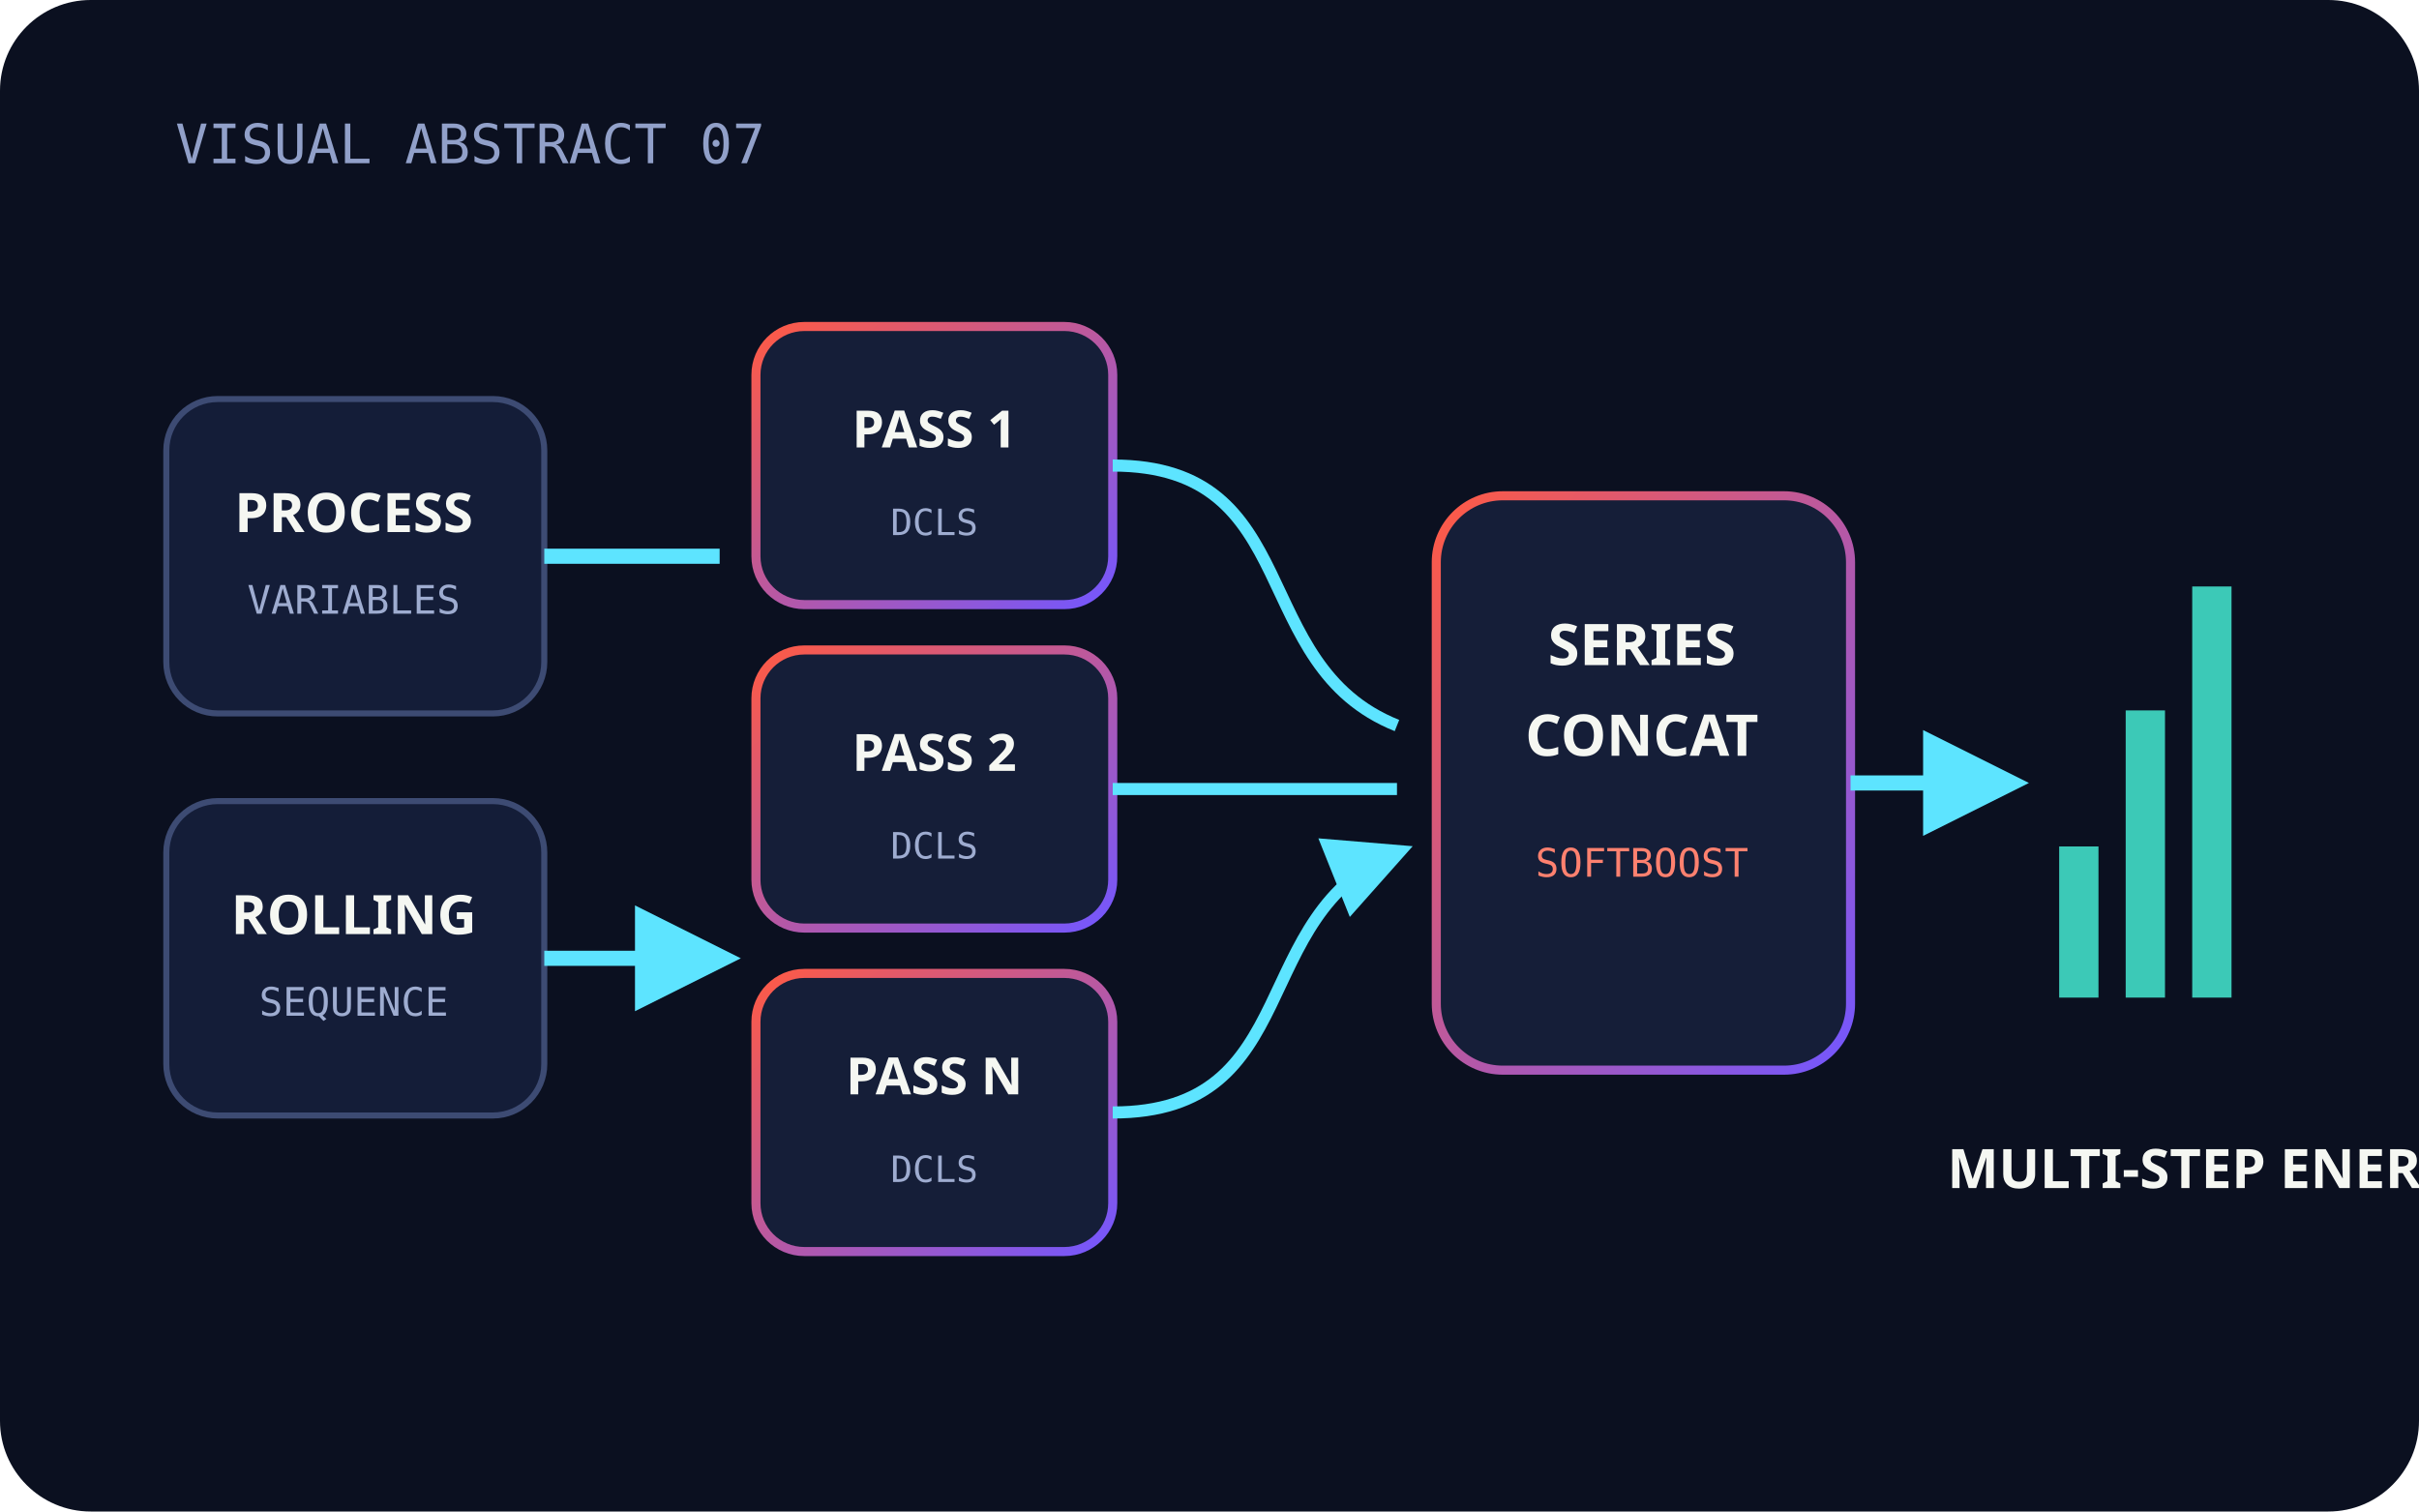
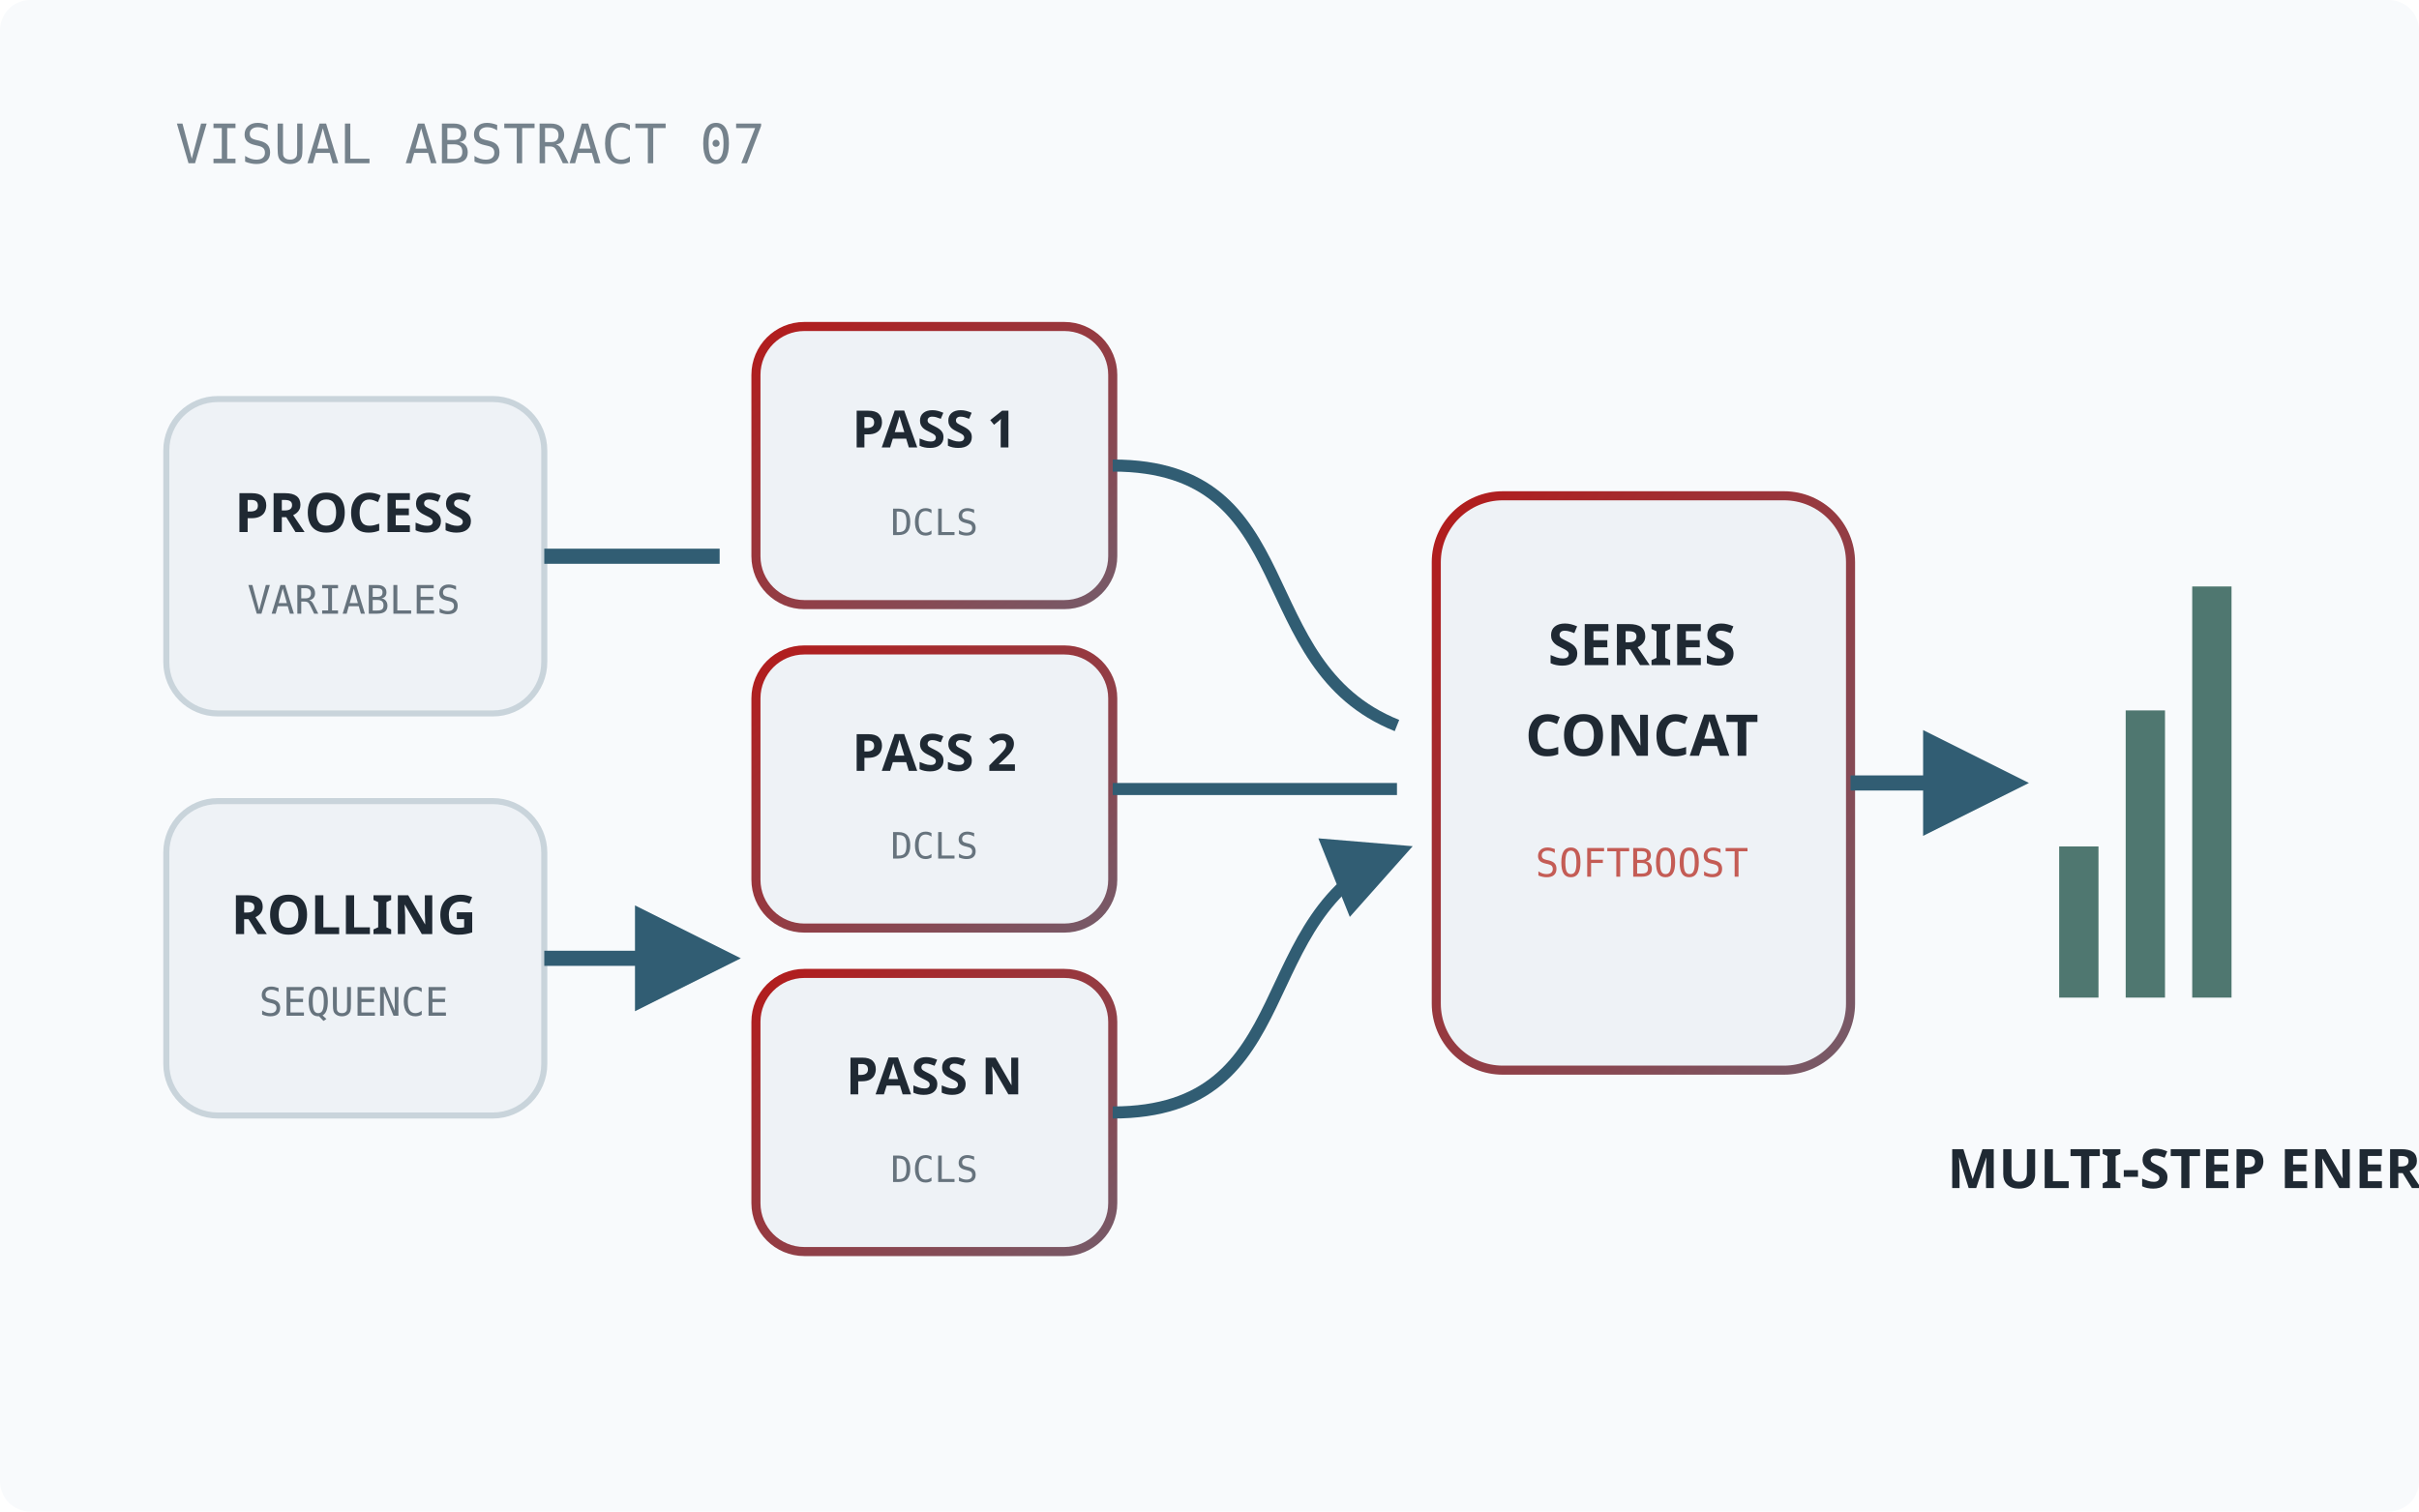
<svg xmlns="http://www.w3.org/2000/svg" viewBox="0 0 800 500" role="img" aria-labelledby="title desc">
  <defs>
    <linearGradient id="g" x1="0" y1="0" x2="1" y2="1">
-       <stop stop-color="#ff5a44" />
-       <stop offset="1" stop-color="#7357ff" />
+       <stop stop-color="#b31b1b" />
+       <stop offset="1" stop-color="#765b69" />
    </linearGradient>
    <marker id="a" viewBox="0 0 10 10" refX="8" refY="5" markerWidth="7" markerHeight="7" orient="auto">
-       <path d="M0 0L10 5L0 10Z" fill="#5de4ff" />
+       <path d="M0 0L10 5L0 10Z" fill="#315d73" />
    </marker>
  </defs>
-   <rect width="800" height="500" rx="30" fill="#0b1020" />
-   <text x="58" y="54" fill="#91a0c9" font-family="monospace" font-size="18">VISUAL ABSTRACT 07</text>
-   <g fill="#141d38" stroke="#3d4b73" stroke-width="2">
+   <rect width="800" height="500" rx="10" fill="#f8fafc" />
+   <text x="58" y="54" fill="#75828c" font-family="monospace" font-size="18">VISUAL ABSTRACT 07</text>
+   <g fill="#eef2f6" stroke="#c9d4db" stroke-width="2">
    <rect x="55" y="132" width="125" height="104" rx="17" />
    <rect x="55" y="265" width="125" height="104" rx="17" />
  </g>
-   <text x="117" y="176" text-anchor="middle" fill="#f5f7f2" font-family="sans-serif" font-size="18" font-weight="700">PROCESS</text>
-   <text x="117" y="203" text-anchor="middle" fill="#9eacd0" font-family="monospace" font-size="13">VARIABLES</text>
-   <text x="117" y="309" text-anchor="middle" fill="#f5f7f2" font-family="sans-serif" font-size="18" font-weight="700">ROLLING</text>
-   <text x="117" y="336" text-anchor="middle" fill="#9eacd0" font-family="monospace" font-size="13">SEQUENCE</text>
-   <path d="M180 184H238M180 317H238" stroke="#5de4ff" stroke-width="5" marker-end="url(#a)" />
-   <g fill="#151e38" stroke="url(#g)" stroke-width="3">
+   <text x="117" y="176" text-anchor="middle" fill="#1f2933" font-family="sans-serif" font-size="18" font-weight="700">PROCESS</text>
+   <text x="117" y="203" text-anchor="middle" fill="#66737d" font-family="monospace" font-size="13">VARIABLES</text>
+   <text x="117" y="309" text-anchor="middle" fill="#1f2933" font-family="sans-serif" font-size="18" font-weight="700">ROLLING</text>
+   <text x="117" y="336" text-anchor="middle" fill="#66737d" font-family="monospace" font-size="13">SEQUENCE</text>
+   <path d="M180 184H238M180 317H238" stroke="#315d73" stroke-width="5" marker-end="url(#a)" />
+   <g fill="#eef2f6" stroke="url(#g)" stroke-width="3">
    <rect x="250" y="108" width="118" height="92" rx="16" />
    <rect x="250" y="215" width="118" height="92" rx="16" />
    <rect x="250" y="322" width="118" height="92" rx="16" />
  </g>
-   <text x="309" y="148" text-anchor="middle" fill="#f5f7f2" font-family="sans-serif" font-size="17" font-weight="700">PASS 1</text>
-   <text x="309" y="177" text-anchor="middle" fill="#9eacd0" font-family="monospace" font-size="12">DCLS</text>
-   <text x="309" y="255" text-anchor="middle" fill="#f5f7f2" font-family="sans-serif" font-size="17" font-weight="700">PASS 2</text>
-   <text x="309" y="284" text-anchor="middle" fill="#9eacd0" font-family="monospace" font-size="12">DCLS</text>
-   <text x="309" y="362" text-anchor="middle" fill="#f5f7f2" font-family="sans-serif" font-size="17" font-weight="700">PASS N</text>
-   <text x="309" y="391" text-anchor="middle" fill="#9eacd0" font-family="monospace" font-size="12">DCLS</text>
-   <path d="M368 154C432 154 412 220 462 240M368 261H462M368 368C432 368 412 302 462 282" fill="none" stroke="#5de4ff" stroke-width="4" marker-end="url(#a)" />
-   <rect x="475" y="164" width="137" height="190" rx="22" fill="#151e38" stroke="url(#g)" stroke-width="3" />
-   <text x="543" y="220" text-anchor="middle" fill="#f5f7f2" font-family="sans-serif" font-size="19" font-weight="700">SERIES</text>
-   <text x="543" y="250" text-anchor="middle" fill="#f5f7f2" font-family="sans-serif" font-size="19" font-weight="700">CONCAT</text>
-   <text x="543" y="290" text-anchor="middle" fill="#ff816f" font-family="monospace" font-size="13">SOFTBOOST</text>
-   <path d="M612 259H664" stroke="#5de4ff" stroke-width="5" marker-end="url(#a)" />
-   <g fill="#3cc9b7">
+   <text x="309" y="148" text-anchor="middle" fill="#1f2933" font-family="sans-serif" font-size="17" font-weight="700">PASS 1</text>
+   <text x="309" y="177" text-anchor="middle" fill="#66737d" font-family="monospace" font-size="12">DCLS</text>
+   <text x="309" y="255" text-anchor="middle" fill="#1f2933" font-family="sans-serif" font-size="17" font-weight="700">PASS 2</text>
+   <text x="309" y="284" text-anchor="middle" fill="#66737d" font-family="monospace" font-size="12">DCLS</text>
+   <text x="309" y="362" text-anchor="middle" fill="#1f2933" font-family="sans-serif" font-size="17" font-weight="700">PASS N</text>
+   <text x="309" y="391" text-anchor="middle" fill="#66737d" font-family="monospace" font-size="12">DCLS</text>
+   <path d="M368 154C432 154 412 220 462 240M368 261H462M368 368C432 368 412 302 462 282" fill="none" stroke="#315d73" stroke-width="4" marker-end="url(#a)" />
+   <rect x="475" y="164" width="137" height="190" rx="22" fill="#eef2f6" stroke="url(#g)" stroke-width="3" />
+   <text x="543" y="220" text-anchor="middle" fill="#1f2933" font-family="sans-serif" font-size="19" font-weight="700">SERIES</text>
+   <text x="543" y="250" text-anchor="middle" fill="#1f2933" font-family="sans-serif" font-size="19" font-weight="700">CONCAT</text>
+   <text x="543" y="290" text-anchor="middle" fill="#c45c55" font-family="monospace" font-size="13">SOFTBOOST</text>
+   <path d="M612 259H664" stroke="#315d73" stroke-width="5" marker-end="url(#a)" />
+   <g fill="#4f7770">
    <rect x="681" y="280" width="13" height="50" />
    <rect x="703" y="235" width="13" height="95" />
    <rect x="725" y="194" width="13" height="136" />
  </g>
-   <text x="644" y="393" fill="#f5f7f2" font-family="sans-serif" font-size="18" font-weight="700">MULTI-STEP ENERGY</text>
+   <text x="644" y="393" fill="#1f2933" font-family="sans-serif" font-size="18" font-weight="700">MULTI-STEP ENERGY</text>
</svg>
